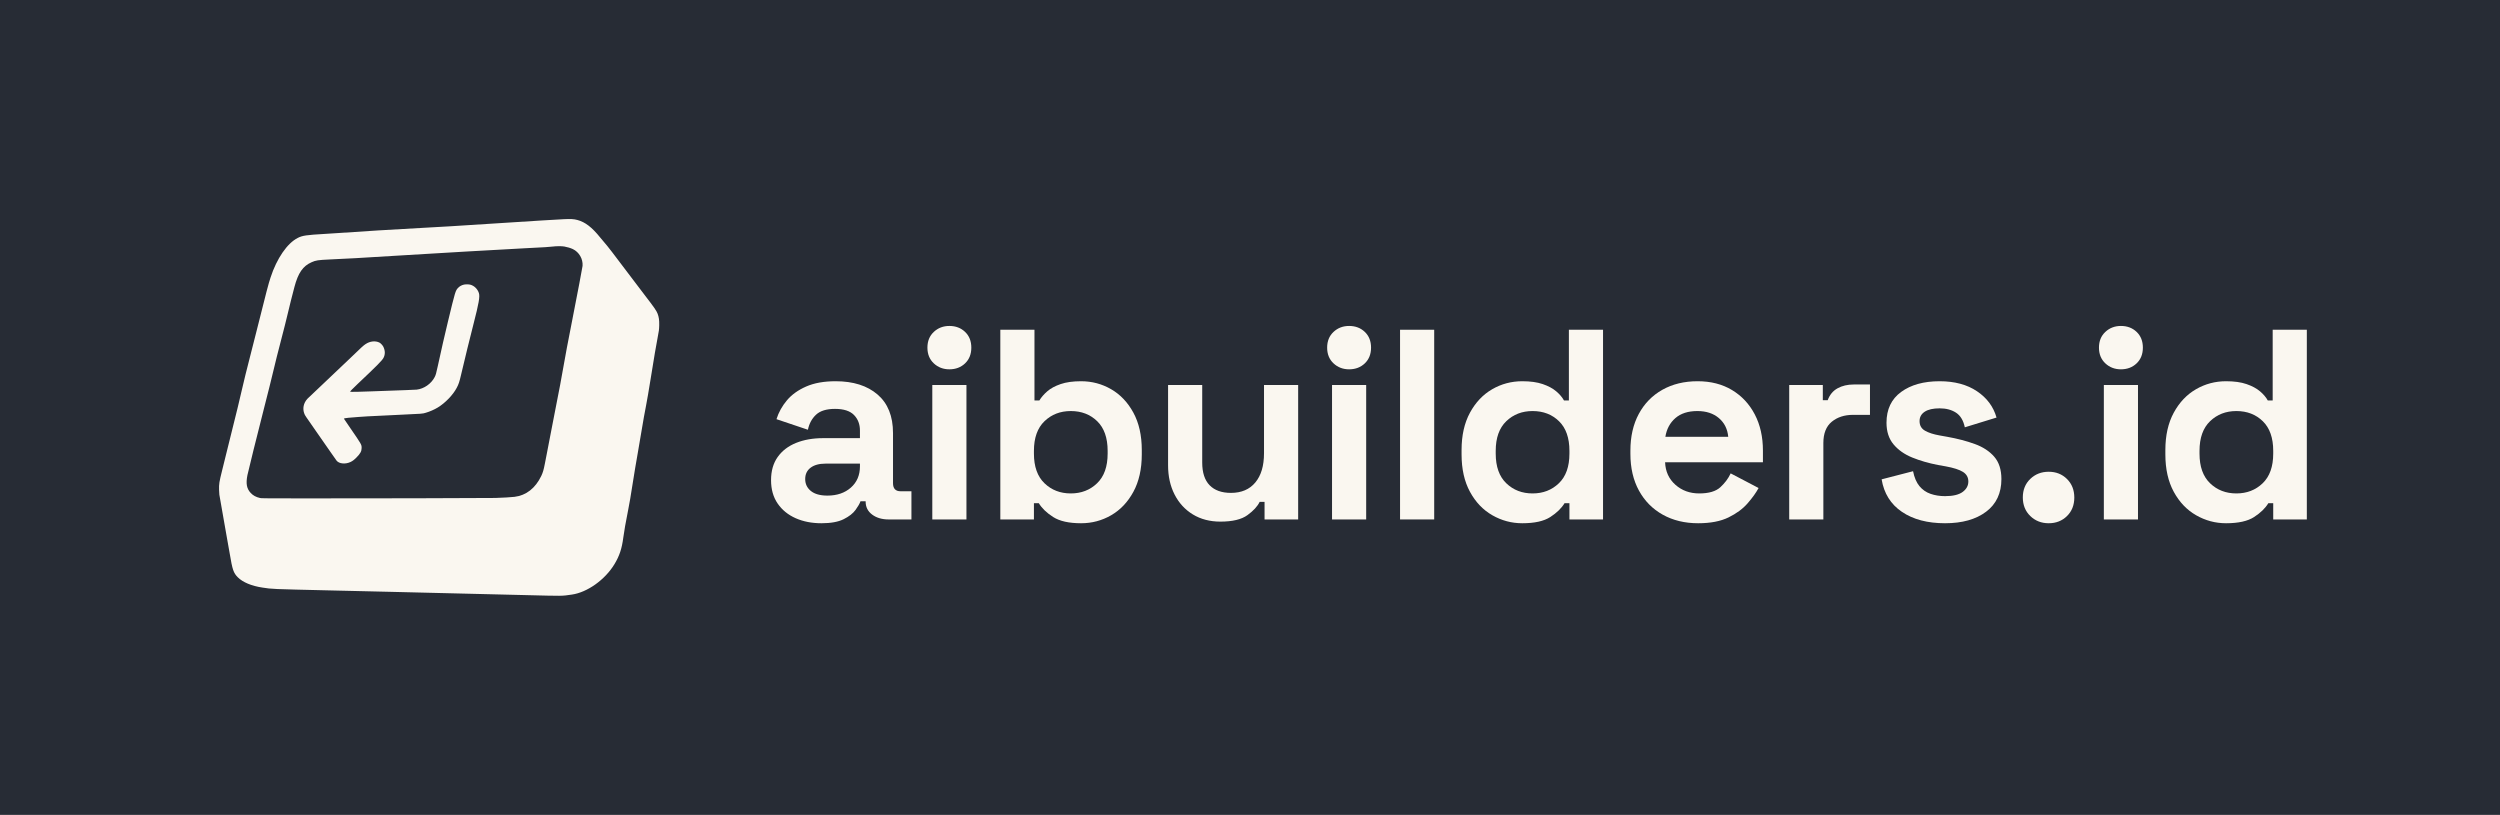
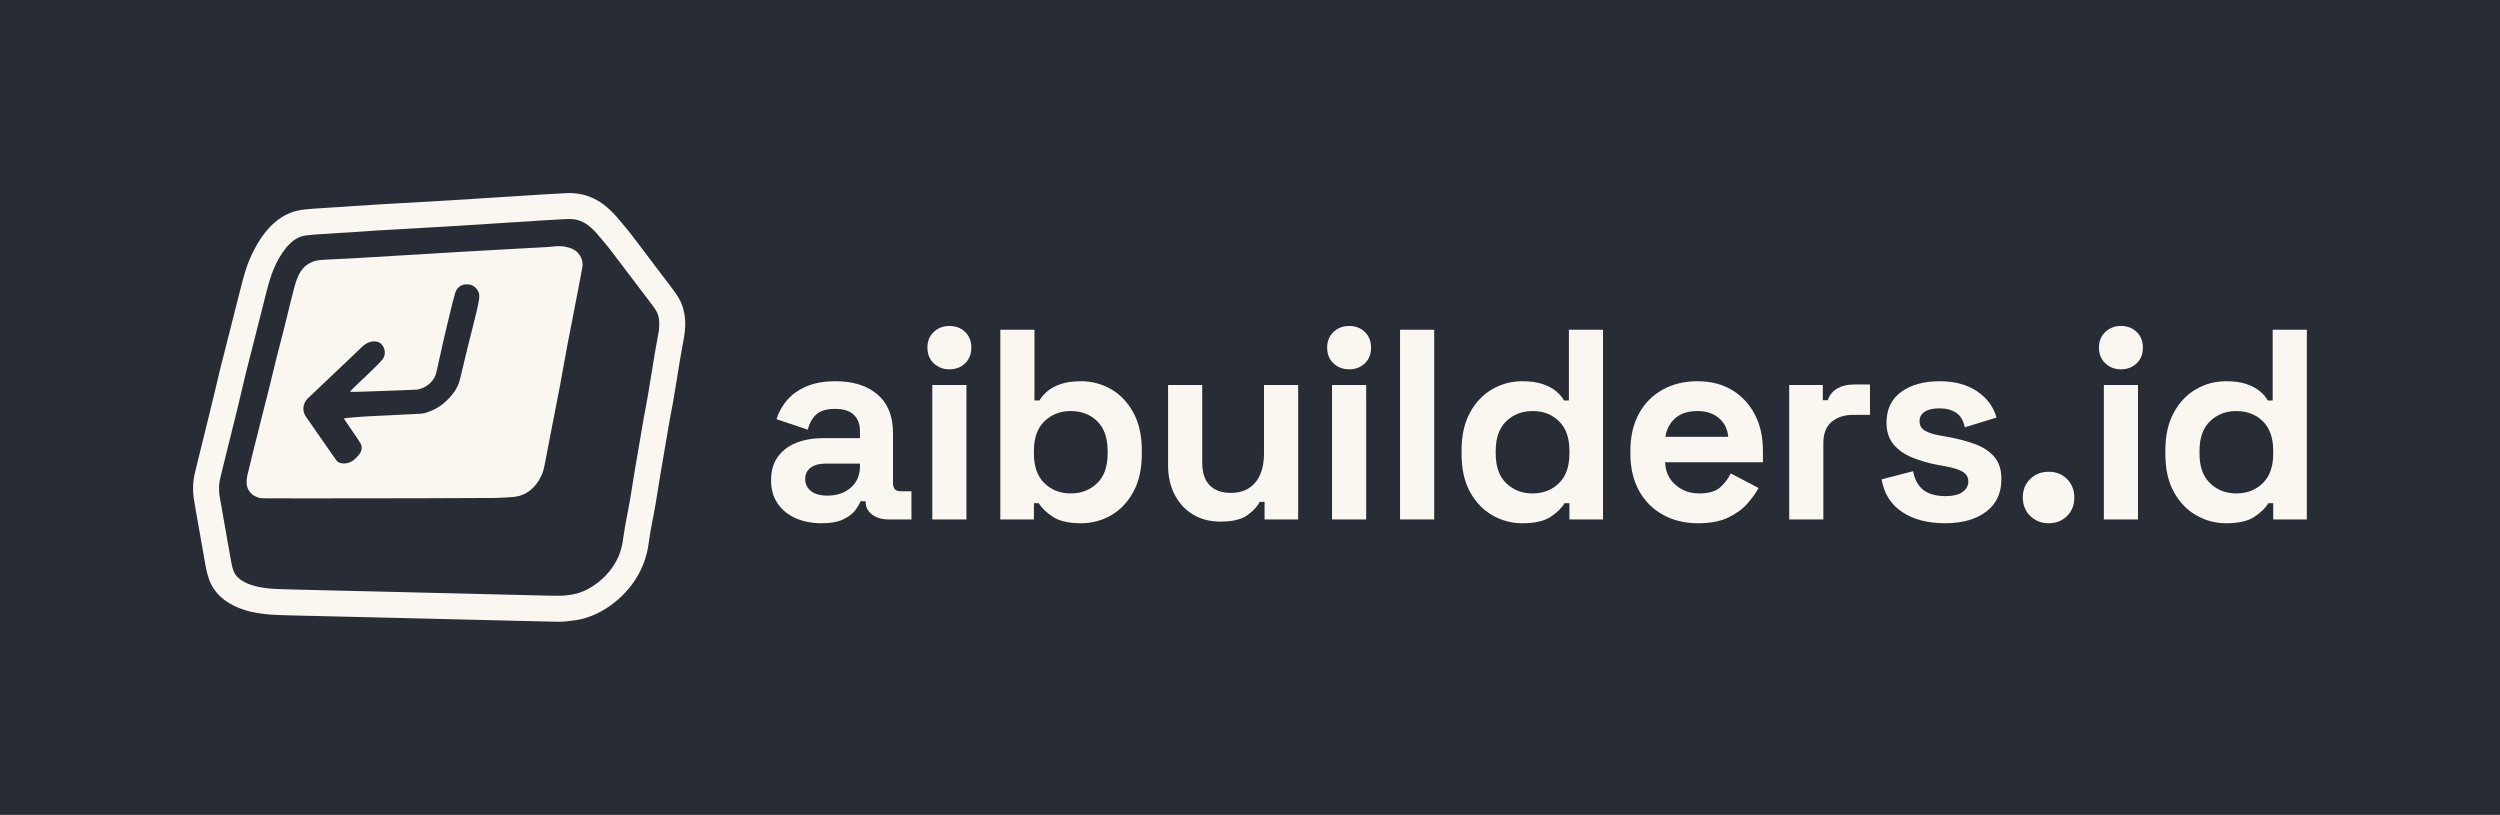
<svg xmlns="http://www.w3.org/2000/svg" viewBox="0 0 5829 1900" width="5829" height="1900">
  <rect width="5829" height="1900" rx="0" fill="#272C35" />
  <g transform="translate(450.00,450.00) scale(0.36765) translate(0,2720) scale(0.1,-0.1)">
-     <path fill="#272C35" d="M22770 23800 c-240 -28 -347 -34 -1735 -105 -1478 -76 -5712 -321 -8360 -485 -2515 -155 -2466 -152 -4015 -225 -739 -35 -866 -54 -1139 -175 -552 -242 -854 -679 -1090 -1575 -174 -663 -272 -1053 -421 -1680 -135 -565 -206 -847 -440 -1745 -217 -832 -310 -1204 -475 -1895 -151 -633 -301 -1236 -585 -2345 -432 -1689 -1008 -4008 -1059 -4265 -106 -538 -48 -854 211 -1130 149 -159 332 -259 584 -317 99 -22 99 -22 2679 -26 3315 -4 11859 15 12250 28 494 15 994 44 1215 71 739 88 1326 548 1700 1332 99 207 153 392 225 772 20 105 72 370 115 590 44 220 129 663 190 985 61 322 198 1031 305 1575 359 1829 408 2087 555 2929 180 1019 250 1390 576 3051 328 1670 643 3324 650 3412 33 440 -221 878 -619 1067 -361 171 -775 220 -1317 156z m-5185 -2414 c251 -66 466 -277 547 -536 70 -224 -3 -639 -338 -1940 -205 -792 -582 -2331 -795 -3245 -104 -449 -151 -590 -276 -825 -237 -449 -726 -956 -1200 -1244 -214 -130 -510 -260 -751 -330 -237 -69 -144 -62 -1762 -136 -2000 -92 -2124 -99 -3150 -185 -150 -12 -290 -40 -290 -57 0 -3 181 -269 401 -590 726 -1055 724 -1051 723 -1273 -1 -203 -83 -354 -324 -596 -155 -156 -246 -225 -384 -290 -323 -151 -718 -113 -878 84 -19 23 -193 272 -388 552 -194 281 -594 855 -889 1277 -717 1027 -725 1037 -765 1139 -133 330 -61 687 193 962 60 64 443 428 1246 1182 760 714 1033 973 1475 1400 723 698 816 783 962 881 283 190 623 227 883 97 77 -39 202 -173 246 -263 123 -252 124 -499 4 -715 -98 -175 -411 -491 -1646 -1657 -310 -293 -488 -478 -462 -478 4 0 50 -5 102 -10 73 -8 353 -1 1235 30 2112 74 2791 100 2882 110 460 50 921 371 1137 789 76 147 93 207 202 706 321 1470 464 2090 878 3790 156 641 239 920 310 1045 86 154 279 288 474 331 105 23 301 20 398 -5z" />
-     <path fill="#FAF7F0" d="M23520 25539 c-670 -34 -1560 -89 -4275 -264 -2993 -193 -3250 -209 -4755 -290 -1840 -99 -3770 -218 -5286 -325 -232 -17 -616 -41 -855 -55 -1165 -67 -1406 -103 -1704 -253 -668 -336 -1331 -1300 -1725 -2507 -147 -451 -239 -802 -915 -3500 -139 -555 -319 -1264 -400 -1575 -221 -853 -347 -1366 -520 -2115 -187 -812 -286 -1219 -649 -2670 -151 -605 -316 -1269 -366 -1475 -50 -206 -149 -609 -221 -895 -188 -754 -205 -861 -196 -1248 6 -253 13 -314 91 -713 25 -127 88 -487 140 -800 127 -756 179 -1050 281 -1599 48 -253 122 -671 165 -930 170 -1023 238 -1220 510 -1495 313 -316 877 -552 1566 -654 666 -99 434 -89 4344 -181 1053 -25 2784 -65 3845 -90 1956 -46 4648 -111 8503 -206 2435 -61 2253 -63 2922 32 984 138 2108 939 2708 1929 317 524 471 987 562 1694 48 374 148 942 315 1786 90 454 138 739 290 1705 108 687 172 1069 309 1850 52 297 156 907 231 1355 148 883 188 1106 295 1655 71 365 162 893 290 1690 237 1476 352 2151 441 2605 88 445 100 536 106 815 7 325 -21 521 -106 740 -70 183 -222 401 -776 1120 -127 165 -453 595 -725 955 -1398 1854 -1644 2173 -1894 2459 -61 69 -167 196 -236 281 -530 659 -956 987 -1455 1120 -220 59 -420 71 -855 49z m30 -1733 c193 -34 392 -94 537 -162 398 -189 652 -627 619 -1067 -7 -88 -322 -1742 -650 -3412 -326 -1661 -396 -2032 -576 -3051 -147 -842 -196 -1100 -555 -2929 -107 -544 -244 -1253 -305 -1575 -61 -322 -146 -765 -190 -985 -43 -220 -95 -485 -115 -590 -72 -380 -126 -565 -225 -772 -374 -784 -961 -1244 -1700 -1332 -221 -27 -721 -56 -1215 -71 -391 -13 -8935 -32 -12250 -28 -2580 4 -2580 4 -2679 26 -252 58 -435 158 -584 317 -259 276 -317 592 -211 1130 51 257 627 2576 1059 4265 284 1109 434 1712 585 2345 165 691 258 1063 475 1895 234 898 305 1180 440 1745 149 627 247 1017 421 1680 236 896 538 1333 1090 1575 273 121 400 140 1139 175 1549 73 1500 70 4015 225 2648 164 6882 409 8360 485 1388 71 1495 77 1735 105 286 34 602 36 780 6z M17187 21391 c-143 -32 -266 -97 -363 -195 -179 -180 -192 -225 -659 -2166 -252 -1048 -365 -1547 -640 -2805 -109 -499 -126 -559 -202 -706 -216 -418 -677 -739 -1137 -789 -91 -10 -770 -36 -2882 -110 -882 -31 -1162 -38 -1235 -30 -52 5 -98 10 -102 10 -26 0 152 185 462 478 1235 1166 1548 1482 1646 1657 120 216 119 463 -4 715 -44 90 -169 224 -246 263 -260 130 -600 93 -883 -97 -146 -98 -239 -183 -962 -881 -442 -427 -715 -686 -1475 -1400 -803 -754 -1186 -1118 -1246 -1182 -254 -275 -326 -632 -193 -962 40 -102 48 -112 765 -1139 295 -422 695 -996 889 -1277 195 -280 369 -529 388 -552 160 -197 555 -235 878 -84 138 65 229 134 384 290 241 242 323 393 324 596 1 222 3 218 -723 1273 -220 321 -401 587 -401 590 0 17 140 45 290 57 1026 86 1150 93 3150 185 1618 74 1525 67 1762 136 241 70 537 200 751 330 474 288 963 795 1200 1244 125 235 172 376 276 825 213 914 590 2453 795 3245 335 1301 408 1716 338 1940 -81 259 -296 470 -547 536 -97 25 -293 28 -398 5z" />
+     <path fill="#FAF7F0" d="M23780 27194 c-30 -2 -163 -8 -295 -14 -617 -28 -1359 -73 -4335 -265 -2834 -183 -3343 -214 -4660 -285 -1872 -101 -3665 -210 -5240 -320 -316 -22 -766 -52 -1000 -65 -978 -57 -1362 -98 -1695 -181 -1079 -268 -2006 -1134 -2715 -2539 -365 -722 -544 -1258 -920 -2760 -374 -1490 -824 -3270 -908 -3595 -242 -925 -340 -1326 -567 -2315 -69 -302 -314 -1308 -544 -2235 -828 -3331 -823 -3309 -861 -3610 -65 -512 -45 -949 70 -1551 28 -145 106 -595 174 -999 137 -808 162 -947 272 -1535 41 -220 106 -591 145 -825 213 -1291 369 -1726 809 -2255 525 -632 1447 -1096 2529 -1275 695 -114 946 -130 2671 -170 701 -17 2429 -57 3840 -90 3923 -92 5094 -120 9355 -226 1672 -42 3135 -76 3250 -76 305 0 619 28 1100 97 1325 192 2691 1060 3597 2285 562 760 922 1650 1043 2575 66 505 141 937 315 1820 102 517 139 735 285 1660 128 812 191 1189 334 2006 60 344 167 965 236 1380 145 866 170 1010 260 1469 94 480 139 734 270 1545 292 1803 404 2467 490 2900 179 893 175 1539 -11 2170 -139 471 -317 763 -1016 1670 -144 187 -545 716 -891 1175 -1370 1816 -1545 2042 -1842 2385 -66 77 -159 187 -205 245 -776 962 -1471 1466 -2344 1695 -291 77 -732 125 -996 109z" />
+     <path fill="#FAF7F0" d="M22770 23800 c-240 -28 -347 -34 -1735 -105 -1478 -76 -5712 -321 -8360 -485 -2515 -155 -2466 -152 -4015 -225 -739 -35 -866 -54 -1139 -175 -552 -242 -854 -679 -1090 -1575 -174 -663 -272 -1053 -421 -1680 -135 -565 -206 -847 -440 -1745 -217 -832 -310 -1204 -475 -1895 -151 -633 -301 -1236 -585 -2345 -432 -1689 -1008 -4008 -1059 -4265 -106 -538 -48 -854 211 -1130 149 -159 332 -259 584 -317 99 -22 99 -22 2679 -26 3315 -4 11859 15 12250 28 494 15 994 44 1215 71 739 88 1326 548 1700 1332 99 207 153 392 225 772 20 105 72 370 115 590 44 220 129 663 190 985 61 322 198 1031 305 1575 359 1829 408 2087 555 2929 180 1019 250 1390 576 3051 328 1670 643 3324 650 3412 33 440 -221 878 -619 1067 -361 171 -775 220 -1317 156z m-5185 -2414 c251 -66 466 -277 547 -536 70 -224 -3 -639 -338 -1940 -205 -792 -582 -2331 -795 -3245 -104 -449 -151 -590 -276 -825 -237 -449 -726 -956 -1200 -1244 -214 -130 -510 -260 -751 -330 -237 -69 -144 -62 -1762 -136 -2000 -92 -2124 -99 -3150 -185 -150 -12 -290 -40 -290 -57 0 -3 181 -269 401 -590 726 -1055 724 -1051 723 -1273 -1 -203 -83 -354 -324 -596 -155 -156 -246 -225 -384 -290 -323 -151 -718 -113 -878 84 -19 23 -193 272 -388 552 -194 281 -594 855 -889 1277 -717 1027 -725 1037 -765 1139 -133 330 -61 687 193 962 60 64 443 428 1246 1182 760 714 1033 973 1475 1400 723 698 816 783 962 881 283 190 623 227 883 97 77 -39 202 -173 246 -263 123 -252 124 -499 4 -715 -98 -175 -411 -491 -1646 -1657 -310 -293 -488 -478 -462 -478 4 0 50 -5 102 -10 73 -8 353 -1 1235 30 2112 74 2791 100 2882 110 460 50 921 371 1137 789 76 147 93 207 202 706 321 1470 464 2090 878 3790 156 641 239 920 310 1045 86 154 279 288 474 331 105 23 301 20 398 -5z" />
+     <path fill="#272C35" d="M23520 25539 c-670 -34 -1560 -89 -4275 -264 -2993 -193 -3250 -209 -4755 -290 -1840 -99 -3770 -218 -5286 -325 -232 -17 -616 -41 -855 -55 -1165 -67 -1406 -103 -1704 -253 -668 -336 -1331 -1300 -1725 -2507 -147 -451 -239 -802 -915 -3500 -139 -555 -319 -1264 -400 -1575 -221 -853 -347 -1366 -520 -2115 -187 -812 -286 -1219 -649 -2670 -151 -605 -316 -1269 -366 -1475 -50 -206 -149 -609 -221 -895 -188 -754 -205 -861 -196 -1248 6 -253 13 -314 91 -713 25 -127 88 -487 140 -800 127 -756 179 -1050 281 -1599 48 -253 122 -671 165 -930 170 -1023 238 -1220 510 -1495 313 -316 877 -552 1566 -654 666 -99 434 -89 4344 -181 1053 -25 2784 -65 3845 -90 1956 -46 4648 -111 8503 -206 2435 -61 2253 -63 2922 32 984 138 2108 939 2708 1929 317 524 471 987 562 1694 48 374 148 942 315 1786 90 454 138 739 290 1705 108 687 172 1069 309 1850 52 297 156 907 231 1355 148 883 188 1106 295 1655 71 365 162 893 290 1690 237 1476 352 2151 441 2605 88 445 100 536 106 815 7 325 -21 521 -106 740 -70 183 -222 401 -776 1120 -127 165 -453 595 -725 955 -1398 1854 -1644 2173 -1894 2459 -61 69 -167 196 -236 281 -530 659 -956 987 -1455 1120 -220 59 -420 71 -855 49z m30 -1733 c193 -34 392 -94 537 -162 398 -189 652 -627 619 -1067 -7 -88 -322 -1742 -650 -3412 -326 -1661 -396 -2032 -576 -3051 -147 -842 -196 -1100 -555 -2929 -107 -544 -244 -1253 -305 -1575 -61 -322 -146 -765 -190 -985 -43 -220 -95 -485 -115 -590 -72 -380 -126 -565 -225 -772 -374 -784 -961 -1244 -1700 -1332 -221 -27 -721 -56 -1215 -71 -391 -13 -8935 -32 -12250 -28 -2580 4 -2580 4 -2679 26 -252 58 -435 158 -584 317 -259 276 -317 592 -211 1130 51 257 627 2576 1059 4265 284 1109 434 1712 585 2345 165 691 258 1063 475 1895 234 898 305 1180 440 1745 149 627 247 1017 421 1680 236 896 538 1333 1090 1575 273 121 400 140 1139 175 1549 73 1500 70 4015 225 2648 164 6882 409 8360 485 1388 71 1495 77 1735 105 286 34 602 36 780 6z M17187 21391 c-143 -32 -266 -97 -363 -195 -179 -180 -192 -225 -659 -2166 -252 -1048 -365 -1547 -640 -2805 -109 -499 -126 -559 -202 -706 -216 -418 -677 -739 -1137 -789 -91 -10 -770 -36 -2882 -110 -882 -31 -1162 -38 -1235 -30 -52 5 -98 10 -102 10 -26 0 152 185 462 478 1235 1166 1548 1482 1646 1657 120 216 119 463 -4 715 -44 90 -169 224 -246 263 -260 130 -600 93 -883 -97 -146 -98 -239 -183 -962 -881 -442 -427 -715 -686 -1475 -1400 -803 -754 -1186 -1118 -1246 -1182 -254 -275 -326 -632 -193 -962 40 -102 48 -112 765 -1139 295 -422 695 -996 889 -1277 195 -280 369 -529 388 -552 160 -197 555 -235 878 -84 138 65 229 134 384 290 241 242 323 393 324 596 1 222 3 218 -723 1273 -220 321 -401 587 -401 590 0 17 140 45 290 57 1026 86 1150 93 3150 185 1618 74 1525 67 1762 136 241 70 537 200 751 330 474 288 963 795 1200 1244 125 235 172 376 276 825 213 914 590 2453 795 3245 335 1301 408 1716 338 1940 -81 259 -296 470 -547 536 -97 25 -293 28 -398 5z" />
  </g>
  <g fill="#FAF7F0" transform="translate(1773.78,1211.15) scale(0.63187,-0.63187)">
    <path transform="translate(0.0,0)" d="M224 -14Q171 -14 129.0 4.5Q87 23 62.5 58.5Q38 94 38 145Q38 196 62.5 230.5Q87 265 130.5 282.5Q174 300 230 300H366V328Q366 363 344.0 385.5Q322 408 274 408Q227 408 204.0 386.5Q181 365 174 331L58 370Q70 408 96.5 439.5Q123 471 167.5 490.5Q212 510 276 510Q374 510 431.0 461.0Q488 412 488 319V134Q488 104 516 104H556V0H472Q435 0 411.0 18.0Q387 36 387 66V67H368Q364 55 350.0 35.5Q336 16 306.0 1.0Q276 -14 224 -14ZM246 88Q299 88 332.5 117.5Q366 147 366 196V206H239Q204 206 184.0 191.0Q164 176 164 149Q164 122 185.0 105.0Q206 88 246 88Z" />
    <path transform="translate(563.0,0)" d="M70 0V496H196V0ZM133 554Q99 554 75.5 576.0Q52 598 52 634Q52 670 75.5 692.0Q99 714 133 714Q168 714 191.0 692.0Q214 670 214 634Q214 598 191.0 576.0Q168 554 133 554Z" />
    <path transform="translate(814.0,0)" d="M368 -14Q301 -14 265.0 9.0Q229 32 212 60H194V0H70V700H196V439H214Q225 457 243.5 473.0Q262 489 292.5 499.5Q323 510 368 510Q428 510 479.0 480.5Q530 451 561.0 394.0Q592 337 592 256V240Q592 159 561.0 102.0Q530 45 479.0 15.5Q428 -14 368 -14ZM330 96Q388 96 427.0 133.5Q466 171 466 243V253Q466 325 427.5 362.5Q389 400 330 400Q272 400 233.0 362.5Q194 325 194 253V243Q194 171 233.0 133.5Q272 96 330 96Z" />
    <path transform="translate(1437.0,0)" d="M259 -8Q201 -8 157.5 18.5Q114 45 90.0 92.0Q66 139 66 200V496H192V210Q192 154 219.5 126.0Q247 98 298 98Q356 98 388.0 136.5Q420 175 420 244V496H546V0H422V65H404Q392 40 359.0 16.0Q326 -8 259 -8Z" />
    <path transform="translate(2038.0,0)" d="M70 0V496H196V0ZM133 554Q99 554 75.5 576.0Q52 598 52 634Q52 670 75.5 692.0Q99 714 133 714Q168 714 191.0 692.0Q214 670 214 634Q214 598 191.0 576.0Q168 554 133 554Z" />
    <path transform="translate(2289.0,0)" d="M70 0V700H196V0Z" />
    <path transform="translate(2540.0,0)" d="M270 -14Q211 -14 159.5 15.5Q108 45 77.0 102.0Q46 159 46 240V256Q46 337 77.0 394.0Q108 451 159.0 480.5Q210 510 270 510Q315 510 345.5 499.5Q376 489 395.0 473.0Q414 457 424 439H442V700H568V0H444V60H426Q409 32 373.5 9.0Q338 -14 270 -14ZM308 96Q366 96 405.0 133.5Q444 171 444 243V253Q444 325 405.5 362.5Q367 400 308 400Q250 400 211.0 362.5Q172 325 172 253V243Q172 171 211.0 133.5Q250 96 308 96Z" />
    <path transform="translate(3163.0,0)" d="M296 -14Q222 -14 165.5 17.5Q109 49 77.5 106.5Q46 164 46 242V254Q46 332 77.0 389.5Q108 447 164.0 478.5Q220 510 294 510Q367 510 421.0 477.5Q475 445 505.0 387.5Q535 330 535 254V211H174Q176 160 212.0 128.0Q248 96 300 96Q353 96 378.0 119.0Q403 142 416 170L519 116Q505 90 478.5 59.5Q452 29 408.0 7.5Q364 -14 296 -14ZM175 305H407Q403 348 372.5 374.0Q342 400 293 400Q242 400 212.0 374.0Q182 348 175 305Z" />
    <path transform="translate(3725.0,0)" d="M70 0V496H194V440H212Q223 470 248.5 484.0Q274 498 308 498H368V386H306Q258 386 227.0 360.5Q196 335 196 282V0Z" />
    <path transform="translate(4094.0,0)" d="M276 -14Q179 -14 117.0 28.0Q55 70 42 148L158 178Q165 143 181.5 123.0Q198 103 222.5 94.5Q247 86 276 86Q320 86 341.0 101.5Q362 117 362 140Q362 163 342.0 175.5Q322 188 278 196L250 201Q198 211 155.0 228.5Q112 246 86.0 277.0Q60 308 60 357Q60 431 114.0 470.5Q168 510 256 510Q339 510 394.0 473.0Q449 436 466 376L349 340Q341 378 316.5 394.0Q292 410 256 410Q220 410 201.0 397.5Q182 385 182 363Q182 339 202.0 327.5Q222 316 256 310L284 305Q340 295 385.5 278.5Q431 262 457.5 231.5Q484 201 484 149Q484 71 427.5 28.5Q371 -14 276 -14Z" />
    <path transform="translate(4603.0,0)" d="M149.5 -14Q109 -14 81.5 12.732Q54 39.463 54 81.232Q54 123 81.5 149.5Q109 176 149.5 176Q190 176 217.0 149.268Q244 122.537 244 80.768Q244 39 217.0 12.5Q190 -14 149.5 -14Z" />
    <path transform="translate(4886.0,0)" d="M70 0V496H196V0ZM133 554Q99 554 75.5 576.0Q52 598 52 634Q52 670 75.5 692.0Q99 714 133 714Q168 714 191.0 692.0Q214 670 214 634Q214 598 191.0 576.0Q168 554 133 554Z" />
    <path transform="translate(5137.0,0)" d="M270 -14Q211 -14 159.5 15.5Q108 45 77.0 102.0Q46 159 46 240V256Q46 337 77.0 394.0Q108 451 159.0 480.5Q210 510 270 510Q315 510 345.5 499.5Q376 489 395.0 473.0Q414 457 424 439H442V700H568V0H444V60H426Q409 32 373.5 9.0Q338 -14 270 -14ZM308 96Q366 96 405.0 133.5Q444 171 444 243V253Q444 325 405.5 362.5Q367 400 308 400Q250 400 211.0 362.5Q172 325 172 253V243Q172 171 211.0 133.5Q250 96 308 96Z" />
  </g>
</svg>
